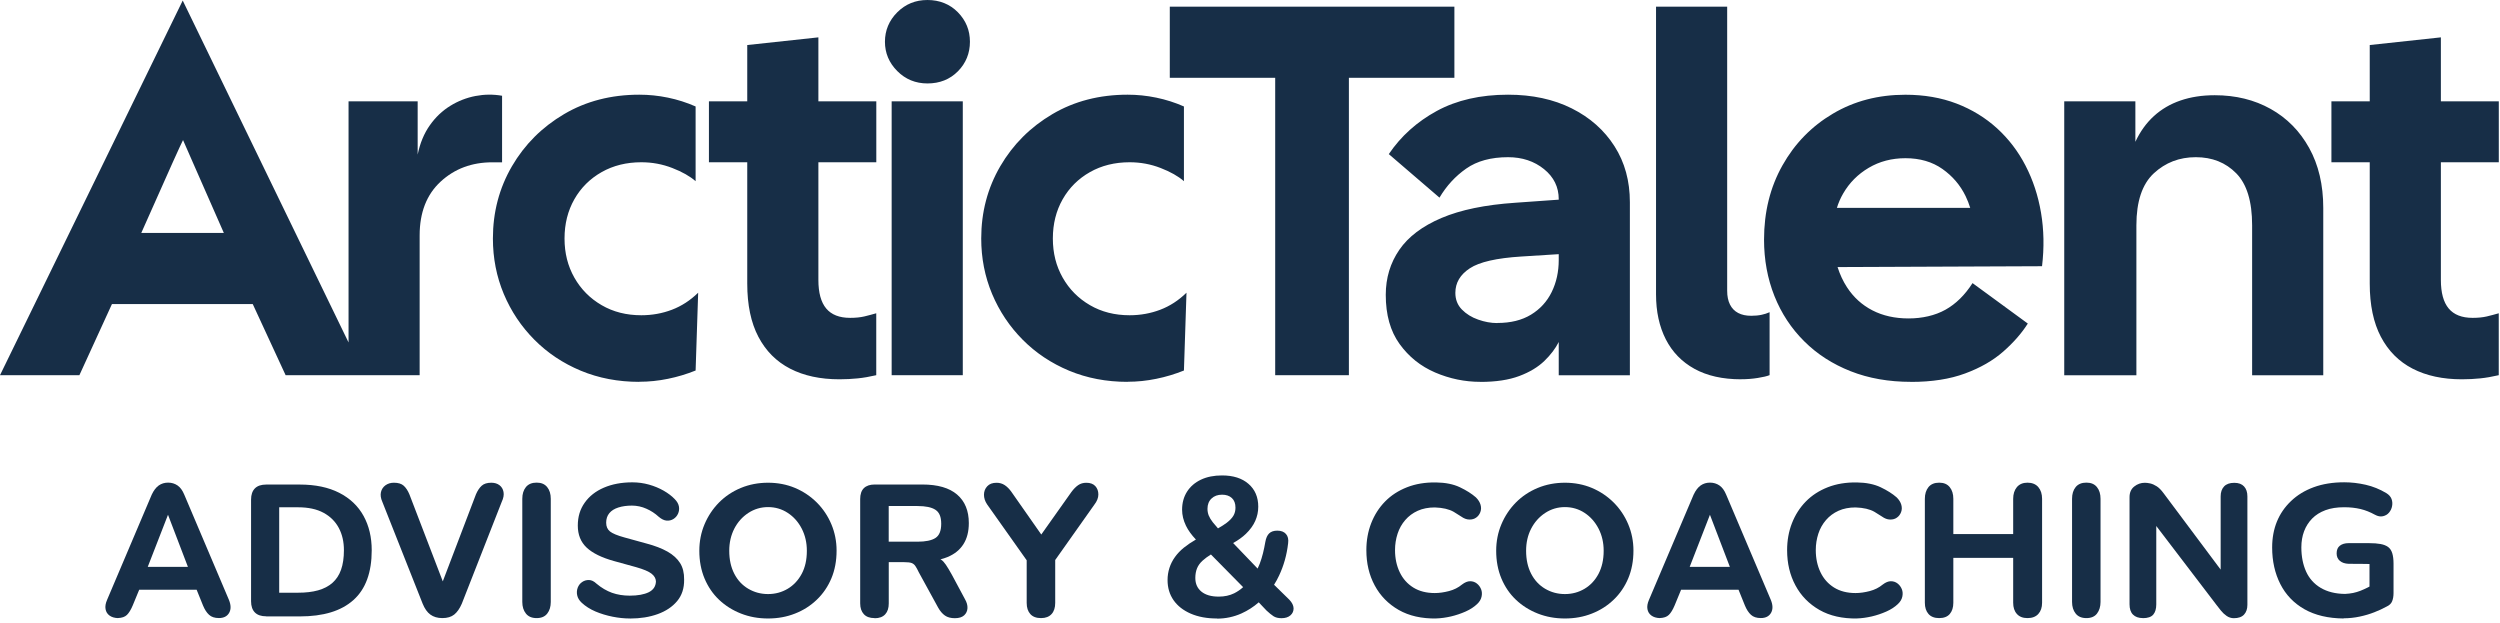
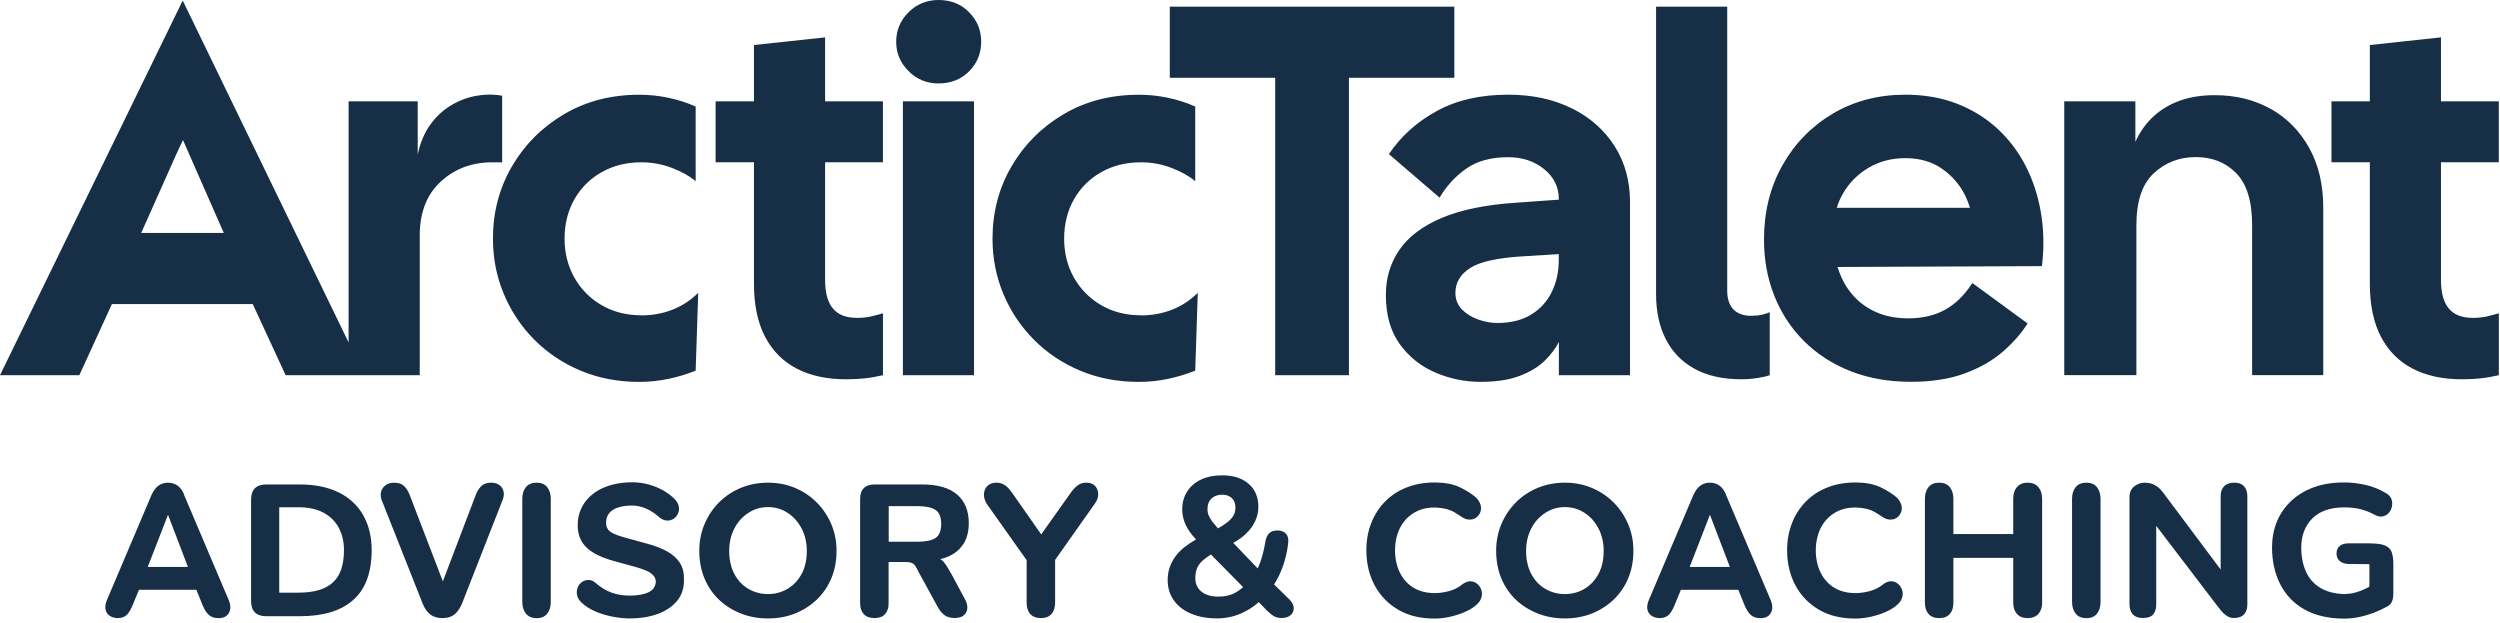
<svg xmlns="http://www.w3.org/2000/svg" width="518" height="129" fill="none" viewBox="0 0 518 129">
-   <path fill="#172e47" fill-rule="evenodd" d="M253.21 98.51c2.31 0 4.14.58 5.48 1.75 1.35 1.17 2.02 2.75 2.02 4.73 0 1.03-.21 2.02-.63 2.96s-1.07 1.83-1.94 2.67q-1.035.997-2.634 1.9l5.074 5.288q.233-.48.44-1.018c.26-.68.48-1.4.67-2.16s.35-1.551.49-2.36c.14-.79.4-1.371.79-1.75.39-.38.96-.57 1.69-.57.79 0 1.39.23 1.79.69q.615.69.45 1.92c-.14 1.22-.37 2.4-.69 3.53a20.7 20.7 0 0 1-1.18 3.16 18 18 0 0 1-1.044 1.913l3.164 3.097c.57.6.86 1.19.88 1.77.01.58-.2 1.07-.65 1.47-.45.39-1.071.59-1.86.59-.68 0-1.23-.14-1.65-.41s-.9-.67-1.45-1.18l-1.61-1.698a14.3 14.3 0 0 1-3.57 2.298q-2.4 1.08-5.1 1.08l.01-.03c-2.069 0-3.87-.33-5.42-1q-2.324-1.005-3.57-2.79c-.83-1.2-1.24-2.58-1.24-4.16a8.08 8.08 0 0 1 1.55-4.81c.49-.68 1.09-1.31 1.81-1.9q1.08-.87 2.43-1.65l.082-.046c-.914-.963-1.604-1.914-2.062-2.864-.529-1.1-.8-2.21-.8-3.32 0-1.41.34-2.66 1.02-3.73q1.02-1.605 2.88-2.49c1.24-.59 2.7-.88 4.38-.88m-2.307 16.377q-1.02.636-1.723 1.273c-.54.49-.93 1.03-1.16 1.61s-.35 1.24-.35 1.98c0 1.2.42 2.14 1.26 2.83s2.04 1.04 3.59 1.04c1.199 0 2.26-.23 3.2-.69a8.2 8.2 0 0 0 1.856-1.274zm2.307-12.387c-.9 0-1.62.26-2.18.79s-.84 1.24-.84 2.14c0 .49.09.95.26 1.39.18.44.46.9.84 1.39q.425.548 1.076 1.272c.743-.424 1.352-.812 1.824-1.172.62-.48 1.08-.96 1.37-1.45s.43-1.05.43-1.67c0-.869-.25-1.54-.75-2s-1.18-.69-2.02-.69z" clip-rule="evenodd" />
-   <path fill="#172e47" d="M131.02 99.94c1.199 0 2.34.16 3.45.47 1.1.31 2.11.73 3.04 1.26.92.53 1.69 1.11 2.28 1.73.49.49.78 1 .88 1.53s.03 1.03-.18 1.51c-.22.48-.54.84-.96 1.1q-.63.39-1.41.33c-.52-.04-1.06-.31-1.63-.79a9.2 9.2 0 0 0-2.55-1.67 7.3 7.3 0 0 0-3-.65c-1.04 0-2 .13-2.81.39-.82.26-1.44.65-1.88 1.18s-.65 1.19-.65 1.98c0 .789.27 1.39.79 1.81.53.42 1.53.84 3 1.24l4.57 1.26c1.74.46 3.19 1.02 4.34 1.67q1.725.975 2.61 2.37c.58.92.86 2.07.84 3.43.03 1.79-.46 3.28-1.45 4.46s-2.33 2.08-4.02 2.69-3.6.92-5.75.92l-.01-.01c-1.14 0-2.34-.12-3.59-.37s-2.43-.61-3.55-1.08c-1.11-.48-2.07-1.08-2.85-1.81-.52-.49-.83-1.01-.94-1.57a2.77 2.77 0 0 1 .12-1.57c.19-.49.5-.88.92-1.16.42-.29.89-.42 1.41-.41s1.03.26 1.55.75c1.03.87 2.11 1.5 3.22 1.9 1.11.39 2.34.59 3.67.59 1.66 0 2.97-.24 3.94-.71.96-.48 1.46-1.23 1.49-2.26-.03-.6-.33-1.13-.92-1.59-.58-.46-1.65-.91-3.2-1.35l-4.57-1.26c-2.56-.71-4.44-1.64-5.67-2.79-1.22-1.15-1.83-2.67-1.83-4.55s.48-3.41 1.43-4.75c.95-1.35 2.28-2.39 3.98-3.12s3.66-1.1 5.89-1.1M297.54 99.96c1.96.03 3.61.36 4.95 1 1.35.64 2.45 1.34 3.32 2.1q.734.734.96 1.53c.149.53.14 1.03-.04 1.51s-.46.86-.86 1.14c-.39.29-.87.42-1.43.41s-1.12-.22-1.69-.63q-.78-.525-1.53-.96c-.5-.29-1.07-.5-1.71-.65q-.96-.225-2.22-.27c-1.33 0-2.51.23-3.53.69s-1.88 1.1-2.59 1.92-1.24 1.76-1.59 2.83-.53 2.21-.53 3.41c0 1.71.33 3.24.98 4.59s1.59 2.4 2.81 3.16 2.71 1.14 4.45 1.14c.92 0 1.9-.14 2.94-.41 1.03-.27 1.93-.72 2.69-1.35.6-.46 1.16-.69 1.69-.69s.99.16 1.39.47.69.71.88 1.18.22.99.1 1.55-.43 1.07-.92 1.53c-.63.6-1.42 1.12-2.39 1.55s-1.98.77-3.04 1.02c-1.06.24-2.07.38-3.02.41l.01.01c-3.04.05-5.65-.54-7.81-1.77-2.16-1.24-3.82-2.93-4.97-5.08-1.16-2.15-1.73-4.58-1.73-7.3 0-2.01.33-3.87 1-5.59.67-1.71 1.62-3.21 2.87-4.49s2.77-2.26 4.55-2.96 3.79-1.03 6.01-1M384.72 99.96c1.96.03 3.61.36 4.95 1 1.35.64 2.45 1.34 3.32 2.1q.735.735.96 1.53c.15.53.14 1.03-.04 1.51s-.46.86-.86 1.14c-.39.29-.87.42-1.43.41s-1.12-.22-1.69-.63q-.78-.526-1.53-.96c-.499-.29-1.07-.5-1.71-.65q-.96-.225-2.22-.27c-1.33 0-2.51.23-3.53.69s-1.88 1.1-2.59 1.92-1.24 1.76-1.59 2.83-.53 2.21-.53 3.41c0 1.71.33 3.24.98 4.59s1.59 2.4 2.81 3.16 2.71 1.14 4.45 1.14c.92 0 1.9-.14 2.94-.41 1.03-.27 1.93-.72 2.69-1.35.6-.46 1.16-.69 1.69-.69s.99.16 1.39.47.69.71.88 1.18.22.99.1 1.55-.43 1.07-.92 1.53c-.63.6-1.42 1.12-2.39 1.55q-1.453.645-3.04 1.02c-1.06.24-2.07.38-3.02.41l.01.01c-3.04.05-5.65-.54-7.81-1.77-2.16-1.24-3.82-2.93-4.97-5.08-1.16-2.15-1.73-4.58-1.73-7.3 0-2.01.33-3.87 1-5.59.67-1.71 1.62-3.21 2.87-4.49s2.77-2.26 4.55-2.96 3.79-1.03 6.01-1" />
-   <path fill="#172e47" fill-rule="evenodd" d="M159.14 100.02c2.01 0 3.87.36 5.59 1.08 1.71.72 3.21 1.73 4.51 3.02 1.29 1.29 2.3 2.79 3.02 4.51q1.08 2.565 1.08 5.46c0 2.12-.36 4.04-1.08 5.75s-1.73 3.19-3.02 4.42c-1.29 1.24-2.79 2.2-4.51 2.87-1.71.68-3.58 1.02-5.59 1.02q-3.015 0-5.61-1.02t-4.53-2.85c-1.29-1.22-2.3-2.7-3.02-4.42q-1.08-2.595-1.08-5.73c0-1.96.36-3.79 1.08-5.5s1.721-3.21 3-4.51c1.28-1.29 2.79-2.3 4.53-3.02s3.62-1.08 5.63-1.08m0 5.05c-1.5 0-2.86.41-4.1 1.22-1.24.82-2.2 1.9-2.9 3.26-.69 1.36-1.04 2.88-1.04 4.57 0 1.82.35 3.41 1.04 4.75.69 1.35 1.66 2.39 2.9 3.12s2.6 1.1 4.1 1.1 2.85-.37 4.08-1.1c1.22-.73 2.19-1.77 2.9-3.1s1.06-2.92 1.06-4.77c0-1.68-.35-3.21-1.06-4.59-.71-1.37-1.67-2.46-2.9-3.26q-1.83-1.2-4.08-1.2M324.25 100.02c2.01 0 3.87.36 5.59 1.08 1.71.72 3.21 1.73 4.51 3.02 1.29 1.29 2.3 2.79 3.02 4.51q1.08 2.565 1.08 5.46c0 2.12-.36 4.04-1.08 5.75s-1.73 3.19-3.02 4.42c-1.29 1.24-2.79 2.2-4.51 2.87-1.71.68-3.58 1.02-5.59 1.02q-3.015 0-5.61-1.02t-4.53-2.85c-1.29-1.22-2.3-2.7-3.02-4.42q-1.08-2.595-1.08-5.73c0-1.96.36-3.79 1.08-5.5s1.72-3.21 3-4.51c1.28-1.29 2.79-2.3 4.53-3.02s3.62-1.08 5.63-1.08m0 5.05c-1.5 0-2.86.41-4.1 1.22-1.24.82-2.2 1.9-2.9 3.26s-1.04 2.88-1.04 4.57c0 1.82.35 3.41 1.04 4.75s1.66 2.39 2.9 3.12 2.6 1.1 4.1 1.1 2.85-.37 4.08-1.1c1.22-.73 2.19-1.77 2.89-3.1s1.06-2.92 1.06-4.77c0-1.68-.35-3.21-1.06-4.59-.71-1.37-1.67-2.46-2.89-3.26q-1.83-1.2-4.08-1.2" clip-rule="evenodd" />
-   <path fill="#172e47" d="M485.72 99.93q2.205 0 4.44.51c1.5.34 2.921.92 4.28 1.73q.81.495 1.08 1.2c.18.47.22.97.12 1.49-.09.52-.31.96-.63 1.35s-.75.63-1.26.75c-.52.12-1.07.02-1.67-.31-.98-.54-1.97-.94-2.98-1.18s-2.13-.37-3.38-.37c-1.5 0-2.79.2-3.89.61s-2.02.99-2.75 1.73c-.73.75-1.29 1.62-1.67 2.63s-.57 2.12-.57 3.34c0 1.9.33 3.57.98 5.01a7.4 7.4 0 0 0 3.02 3.38c1.36.81 3.04 1.24 5.06 1.26.6-.03 1.16-.1 1.67-.2.52-.11 1.02-.26 1.51-.45s.98-.42 1.49-.67l.39-.204v-4.676c-.25 0-.71 0-1.41-.02s-1.67-.02-2.92-.02c-.76-.03-1.37-.23-1.81-.61-.45-.38-.67-.9-.67-1.55 0-.71.22-1.24.67-1.59s1.05-.53 1.81-.53h4.24c.95 0 1.75.06 2.39.18s1.16.33 1.55.61c.39.29.68.71.86 1.28s.27 1.3.27 2.2v6.08c0 .65-.1 1.22-.29 1.69-.19.48-.58.85-1.18 1.12-.73.41-1.57.79-2.51 1.16s-1.95.67-3.04.9-2.19.35-3.3.35l-.02.04c-3.21-.03-5.91-.67-8.12-1.92-2.2-1.25-3.87-2.99-5-5.22s-1.69-4.76-1.69-7.58c0-1.96.33-3.74.98-5.34s1.62-3.02 2.92-4.26q1.935-1.86 4.71-2.88c1.85-.68 3.96-1.02 6.32-1.02" />
-   <path fill="#172e47" fill-rule="evenodd" d="M191.11 100.39c3.18 0 5.58.69 7.2 2.08q2.43 2.085 2.43 5.91c0 1.74-.37 3.2-1.12 4.38s-1.86 2.07-3.32 2.67q-.675.274-1.441.466.102.05.201.114c.29.19.59.52.92 1q.495.72 1.26 2.1l2.69 5.02c.38.65.56 1.28.53 1.88s-.26 1.09-.69 1.49c-.44.39-1.071.59-1.92.59-.85 0-1.53-.18-2.06-.55q-.795-.555-1.41-1.65l-4-7.3c-.27-.57-.51-1.01-.71-1.3-.2-.3-.46-.51-.77-.63q-.465-.18-1.53-.18h-3.22v8.56c0 .95-.24 1.7-.73 2.24s-1.22.82-2.2.82l-.02-.03c-.98 0-1.72-.27-2.22-.82-.5-.54-.75-1.29-.75-2.24V103.4c0-1.01.26-1.76.77-2.26.52-.5 1.26-.75 2.24-.75zm-6.97 11.85h5.95q2.565 0 3.75-.78c.79-.52 1.18-1.49 1.18-2.94-.001-1.45-.39-2.34-1.18-2.88-.79-.53-2.04-.79-3.75-.79h-5.95z" clip-rule="evenodd" />
-   <path fill="#172e47" d="M444.42 100.03c.33 0 .7.05 1.12.14.42.1.86.29 1.33.59s.92.76 1.39 1.39l11.86 15.872V102.85c0-.87.24-1.56.71-2.06s1.18-.75 2.1-.75 1.58.25 2.04.75.69 1.19.69 2.06v22.47c0 .84-.23 1.52-.69 2.02s-1.17.75-2.12.75c-.54 0-1.04-.16-1.49-.47s-.84-.68-1.18-1.1a44 44 0 0 1-.88-1.12l-12.52-16.415v16.245c0 .92-.21 1.63-.63 2.12s-1.14.73-2.14.73v-.01c-.9 0-1.58-.25-2.06-.73s-.71-1.2-.71-2.12V103c0-.95.33-1.69.98-2.2.65-.52 1.39-.77 2.2-.77" />
-   <path fill="#172e47" fill-rule="evenodd" d="M34.83 100c.74 0 1.39.2 1.96.59s1.03 1.03 1.39 1.9l9.26 21.82c.43 1.06.45 1.95.04 2.67s-1.12 1.079-2.12 1.08c-.87 0-1.55-.22-2.04-.67s-.91-1.09-1.26-1.94l-1.318-3.26H28.844l-1.344 3.26c-.38.9-.78 1.55-1.2 1.96s-1.04.62-1.85.65l-.03.01c-.71-.03-1.28-.2-1.73-.53s-.72-.77-.82-1.33 0-1.19.31-1.9l9.26-21.82c.41-.87.89-1.5 1.45-1.9.56-.39 1.2-.59 1.94-.59m-4.219 17.46h8.327l-4.128-10.8z" clip-rule="evenodd" />
-   <path fill="#172e47" d="M91.66 128.07h-.02l.01-.001zM111.19 100c.98 0 1.68.31 2.18.92q.75.915.75 2.43v21.37c0 .98-.24 1.78-.73 2.41s-1.22.94-2.2.94-1.72-.31-2.22-.94c-.5-.62-.75-1.43-.75-2.41v-21.37c0-1.01.25-1.81.75-2.43.5-.61 1.24-.92 2.22-.92M225.09 100.03c.82 0 1.43.23 1.86.69.42.46.63 1.04.63 1.73s-.27 1.39-.82 2.1l-8.12 11.484v8.896c0 .98-.25 1.75-.75 2.3s-1.23.84-2.18.84h-.01q-1.47 0-2.22-.84c-.5-.56-.75-1.33-.75-2.3v-8.837l-8.2-11.583c-.44-.65-.65-1.32-.65-2s.22-1.26.67-1.75 1.09-.73 1.94-.73c.62 0 1.19.16 1.69.49s.97.8 1.41 1.43l6.163 8.803 6.237-8.803c.46-.62.93-1.1 1.41-1.43s1.04-.49 1.69-.49" />
-   <path fill="#172e47" fill-rule="evenodd" d="M354.31 100c.739 0 1.39.2 1.96.59s1.03 1.03 1.39 1.9l9.26 21.82c.43 1.06.45 1.95.04 2.67s-1.12 1.08-2.12 1.08c-.87 0-1.55-.22-2.04-.67s-.91-1.09-1.26-1.94l-1.317-3.26h-11.899l-1.344 3.26c-.38.9-.78 1.55-1.2 1.96s-1.04.62-1.86.65l-.02.01c-.71-.03-1.28-.2-1.73-.53s-.72-.77-.82-1.33 0-1.19.31-1.9l9.26-21.82c.41-.87.89-1.5 1.45-1.9.56-.39 1.2-.59 1.94-.59m-4.208 17.46h8.327l-4.129-10.8z" clip-rule="evenodd" />
-   <path fill="#172e47" d="M420.1 100.01c.949 0 1.73.31 2.24.92q.78.915.78 2.43v21.53c0 .98-.26 1.75-.78 2.32s-1.26.86-2.24.86-1.69-.29-2.2-.86c-.52-.57-.77-1.35-.77-2.32v-9.3h-12.4v9.3c0 .98-.25 1.75-.73 2.32s-1.22.86-2.2.86-1.72-.29-2.22-.86-.75-1.35-.75-2.32v-21.53c0-1.01.25-1.81.75-2.43.5-.61 1.24-.92 2.22-.92s1.68.31 2.18.92q.75.915.75 2.43v7.3h12.4v-7.3c0-1.01.26-1.81.77-2.43.52-.61 1.25-.92 2.2-.92M432.3 100c.98 0 1.68.31 2.18.92q.75.915.75 2.43v21.37c0 .98-.25 1.78-.73 2.41s-1.22.94-2.2.94-1.72-.31-2.22-.94c-.5-.62-.75-1.43-.75-2.41v-21.37c0-1.01.25-1.81.75-2.43.5-.61 1.24-.92 2.22-.92M101.8 100.02c.68 0 1.24.17 1.69.51q.675.51.84 1.41c.11.6-.01 1.281-.37 2.04l-8.28 21.12c-.44 1.009-.96 1.75-1.57 2.24-.608.488-1.425.728-2.46.729-1.006-.001-1.822-.251-2.48-.729-.66-.48-1.18-1.24-1.59-2.24l-8.36-21.12c-.33-.729-.42-1.4-.29-2 .14-.6.45-1.07.94-1.43.49-.35 1.07-.53 1.75-.53q1.35 0 2.04.63c.46.42.86 1.03 1.18 1.81l6.906 17.999 6.874-18.039c.33-.76.72-1.35 1.18-1.77s1.13-.63 2-.63" />
-   <path fill="#172e47" fill-rule="evenodd" d="M62.13 100.4q4.815 0 8.16 1.71c2.23 1.14 3.91 2.74 5.04 4.79s1.69 4.42 1.69 7.12c0 2.28-.31 4.29-.94 6.01-.63 1.73-1.58 3.16-2.85 4.3-1.28 1.14-2.84 1.99-4.69 2.55s-3.98.84-6.4.84h-6.97l-.01-.02c-1.03 0-1.81-.26-2.34-.79s-.8-1.31-.8-2.34v-21.04c0-1.03.27-1.81.8-2.34s1.31-.79 2.34-.79zm-4.28 22.41h3.91c1.58 0 2.96-.16 4.14-.49s2.17-.841 2.98-1.55c.8-.71 1.4-1.62 1.79-2.73s.59-2.46.59-4.04c0-1.74-.35-3.28-1.06-4.61s-1.76-2.38-3.16-3.14q-2.1-1.14-5.28-1.14h-3.91zM312.47 19.62c5.02 0 9.42.95 13.2 2.84s6.73 4.51 8.86 7.85 3.18 7.2 3.18 11.59v35.85h-14.74v-6.89c-.67 1.34-1.66 2.65-2.97 3.92s-3.04 2.32-5.2 3.13-4.84 1.22-8.06 1.22l.01-.01c-3.25 0-6.38-.65-9.39-1.94-3-1.29-5.46-3.26-7.37-5.91s-2.86-6.04-2.86-10.18c0-3.5.94-6.61 2.81-9.33s4.791-4.92 8.75-6.6q5.94-2.52 15.27-3.15l9.01-.64v-.1c0-2.51-1.02-4.59-3.05-6.23s-4.52-2.47-7.45-2.47c-3.54 0-6.43.79-8.67 2.36-2.25 1.57-4.09 3.58-5.54 6.02l-10.5-9.02c2.51-3.71 5.82-6.69 9.94-8.94 4.12-2.24 9.04-3.37 14.77-3.37m2.76 33.53c-5.13.32-8.69 1.13-10.68 2.44-2 1.31-3 3-3 5.09q0 2.07 1.35 3.45c.9.92 2.02 1.62 3.37 2.09 1.34.48 2.67.72 3.98.72v-.02c2.76 0 5.08-.57 6.97-1.72s3.32-2.71 4.29-4.69 1.46-4.19 1.46-6.63v-1.217zM394.79 19.63c3.89 0 7.42.61 10.61 1.83 3.18 1.22 5.97 2.93 8.38 5.12 2.4 2.19 4.38 4.77 5.91 7.74 1.54 2.97 2.61 6.22 3.21 9.76s.67 7.23.21 11.08l-42.367.178q.736 2.309 1.947 4.172 2.04 3.135 5.28 4.8c2.16 1.11 4.65 1.67 7.48 1.67s5.48-.6 7.64-1.8 4.03-3.04 5.62-5.52l11.45 8.38c-1.27 2.01-2.97 3.95-5.09 5.81s-4.75 3.37-7.9 4.53c-3.15 1.17-6.88 1.75-11.19 1.75l-.03-.01c-4.6 0-8.76-.73-12.49-2.2s-6.94-3.53-9.62-6.2q-4.035-4.005-6.18-9.39c-1.43-3.59-2.15-7.49-2.15-11.69 0-5.73 1.27-10.85 3.82-15.38 2.54-4.52 6.03-8.1 10.45-10.71 4.42-2.62 9.42-3.92 15.01-3.92m.02 13.15c-2.83 0-5.36.66-7.61 1.99s-4.01 3.1-5.3 5.33a14.3 14.3 0 0 0-1.295 2.97h27.625a17.4 17.4 0 0 0-.96-2.44c-1.1-2.26-2.7-4.14-4.8-5.62s-4.661-2.23-7.66-2.23" clip-rule="evenodd" />
-   <path fill="#172e47" d="M132.46 19.62c1.98 0 3.96.2 5.94.61q2.97.615 5.73 1.83v15.48c-1.17-1.02-2.78-1.94-4.83-2.73-2.05-.8-4.19-1.19-6.42-1.19q-4.62 0-8.22 2.04c-2.4 1.36-4.29 3.23-5.65 5.62s-2.04 5.1-2.04 8.14.68 5.71 2.04 8.11 3.24 4.3 5.65 5.7c2.4 1.4 5.14 2.09 8.22 2.09 2.23 0 4.34-.38 6.34-1.14s3.81-1.94 5.44-3.53l-.53 16.12c-1.84.74-3.75 1.32-5.73 1.72-1.98.41-3.96.61-5.94.61v.02q-6.57 0-12.12-2.31c-3.69-1.54-6.9-3.68-9.62-6.42s-4.83-5.9-6.34-9.49c-1.5-3.59-2.25-7.42-2.25-11.48 0-5.48 1.32-10.47 3.95-14.98s6.23-8.1 10.79-10.79 9.76-4.03 15.59-4.03M233.64 19.62c1.98 0 3.96.2 5.94.61q2.97.615 5.73 1.83v15.48c-1.17-1.02-2.78-1.94-4.83-2.73-2.05-.8-4.19-1.19-6.42-1.19q-4.62 0-8.22 2.04c-2.4 1.36-4.29 3.23-5.65 5.62s-2.04 5.1-2.04 8.14.68 5.71 2.04 8.11 3.24 4.3 5.65 5.7c2.4 1.4 5.14 2.09 8.22 2.09 2.23 0 4.34-.38 6.34-1.14s3.81-1.94 5.44-3.53l-.53 16.12c-1.84.74-3.75 1.32-5.73 1.72-1.98.41-3.96.61-5.94.61v.02q-6.57 0-12.12-2.31c-3.69-1.54-6.9-3.68-9.62-6.42s-4.83-5.9-6.34-9.49c-1.5-3.59-2.25-7.42-2.25-11.48 0-5.48 1.32-10.47 3.95-14.98s6.23-8.1 10.79-10.79 9.76-4.03 15.59-4.03M169.57 21h12v12.62h-12v24.39q0 3.975 1.62 5.91c1.08 1.29 2.73 1.94 4.96 1.94 1.13 0 2.1-.1 2.92-.29.81-.19 1.64-.42 2.49-.66v12.83q-2.07.48-3.84.66c-1.19.12-2.45.19-3.79.19-3.96 0-7.36-.73-10.21-2.2s-5.04-3.67-6.58-6.6-2.31-6.61-2.31-11.03V33.62h-7.94V21h7.94V9.33l14.74-1.59zM357.87 60.24c0 1.13.19 2.09.58 2.86.39.78.96 1.36 1.7 1.75s1.64.58 2.7.58c.809 0 1.54-.07 2.17-.21a8 8 0 0 0 1.64-.53v13.04c-.53.21-1.34.41-2.44.58-1.1.18-2.26.27-3.5.27l.02.01c-3.82 0-7.04-.73-9.65-2.17s-4.6-3.49-5.94-6.12-2.02-5.73-2.02-9.31V1.38h14.74zM505.75 21h12v12.62h-12v24.39q0 3.975 1.62 5.91c1.08 1.29 2.73 1.94 4.96 1.94 1.13 0 2.1-.1 2.92-.29s1.64-.42 2.49-.66v12.83q-2.07.48-3.84.66c-1.189.12-2.45.19-3.79.19-3.96 0-7.36-.73-10.21-2.2s-5.04-3.67-6.58-6.6-2.31-6.61-2.31-11.03V33.62h-7.94V21h7.94V9.33l14.74-1.59zM458.89 19.73c4.35 0 8.21.95 11.59 2.84s6.04 4.59 7.98 8.09 2.92 7.64 2.92 12.41v34.68h-14.74V46.68c0-4.95-1.1-8.54-3.29-10.77s-4.98-3.34-8.38-3.34-6.291 1.11-8.7 3.34c-2.4 2.23-3.61 5.82-3.61 10.77v31.07h-14.95V21h14.74v8.38c.99-2.12 2.27-3.9 3.84-5.33s3.41-2.51 5.52-3.23c2.099-.72 4.46-1.09 7.08-1.09" />
-   <path fill="#172e47" fill-rule="evenodd" d="M72.22 70.956V21h14.32v11.03c.49-2.37 1.33-4.39 2.52-6.07 1.18-1.68 2.6-3.02 4.24-4.03a15.4 15.4 0 0 1 5.22-2.04c1.84-.35 3.68-.37 5.51-.05v13.79h-2.02c-4.24 0-7.81 1.33-10.71 4q-4.35 4.005-4.35 11.16v28.95H59.18L52.367 63h-29.17L16.45 77.74H0L37.86.11zM37.21 30.52c-.48 1.01-.96 2.08-1.46 3.21l-6.475 14.53h17.103L39.99 33.73a990 990 0 0 0-2.066-4.71q-.355.742-.714 1.5" clip-rule="evenodd" />
-   <path fill="#172e47" d="M199.49 77.74h-14.74V21h14.74zM301.35 16.12h-21.86v61.62h-15.27V16.12h-21.84V1.38h58.97zM192.17 0c2.48 0 4.65.85 6.31 2.55s2.49 3.73 2.49 6.1-.83 4.45-2.49 6.12c-1.66 1.68-3.77 2.52-6.31 2.52-2.47 0-4.56-.86-6.26-2.57s-2.55-3.74-2.55-6.07.85-4.4 2.55-6.1S189.69 0 192.17 0" />
+   <path fill="#172e47" d="M194.5 0c-2.47 0-4.56.85-6.26 2.55s-2.55 3.73-2.55 6.1.85 4.36 2.55 6.07c1.7 1.72 3.78 2.57 6.26 2.57s4.65-.84 6.31-2.52q2.49-2.52 2.49-6.12c0-2.4-.83-4.4-2.49-6.1S197.04 0 194.5 0M201.82 21h-14.74v56.74h14.74zM132.89 65.33c-3.08 0-5.82-.7-8.22-2.09-2.4-1.4-4.29-3.3-5.65-5.7s-2.04-5.11-2.04-8.11.68-5.75 2.04-8.14 3.24-4.26 5.65-5.62q3.6-2.04 8.22-2.04c2.23 0 4.37.4 6.42 1.19q3.075 1.2 4.83 2.73V22.07q-2.76-1.215-5.73-1.83c-1.98-.41-3.96-.61-5.94-.61-5.83 0-11.03 1.34-15.59 4.03s-8.16 6.28-10.79 10.79-3.95 9.5-3.95 14.98c0 4.07.75 7.89 2.25 11.48s3.61 6.75 6.34 9.49c2.72 2.74 5.93 4.88 9.62 6.42q5.535 2.31 12.12 2.31c1.98 0 3.96-.2 5.94-.61s3.89-.98 5.73-1.72l.53-16.12c-1.63 1.59-3.44 2.77-5.44 3.53s-4.11 1.14-6.34 1.14zM419.68 34.31q-2.31-4.455-5.91-7.74c-2.4-2.19-5.2-3.9-8.38-5.12s-6.72-1.83-10.61-1.83c-5.59 0-10.59 1.31-15.01 3.92-4.42 2.62-7.9 6.19-10.45 10.71-2.55 4.53-3.82 9.65-3.82 15.38 0 4.21.72 8.11 2.15 11.69q2.145 5.385 6.18 9.39c2.69 2.67 5.89 4.74 9.62 6.2 3.73 1.47 7.89 2.2 12.49 2.2 4.31 0 8.04-.58 11.19-1.75s5.78-2.68 7.9-4.53c2.12-1.86 3.82-3.79 5.09-5.81l-11.45-8.38c-1.59 2.48-3.46 4.31-5.62 5.52-2.16 1.2-4.7 1.8-7.64 1.8s-5.32-.56-7.48-1.67q-3.24-1.665-5.28-4.8c-.81-1.23-1.43-2.64-1.92-4.17l42.36-.18c.46-3.85.39-7.55-.21-11.08s-1.67-6.79-3.21-9.76zm-32.51.45c2.25-1.33 4.78-1.99 7.61-1.99 3 0 5.56.74 7.66 2.23 2.1 1.48 3.7 3.36 4.8 5.62a17 17 0 0 1 .94 2.44h-27.6c.32-1.03.74-2.03 1.29-2.97 1.29-2.23 3.06-4 5.3-5.33M104.04 19.83c-1.84-.32-3.68-.3-5.51.05q-2.76.525-5.22 2.04c-1.64 1.01-3.06 2.35-4.24 4.03s-2.02 3.7-2.52 6.07V20.99H72.23v49.96L37.86.11 0 77.74h16.44L23.19 63h29.18l6.81 14.74h27.79V48.79q0-7.155 4.35-11.16c2.9-2.67 6.47-4 10.71-4h2.02V19.84zM37.2 30.52c.24-.51.48-1 .72-1.5.63 1.45 1.32 3.01 2.06 4.71l6.39 14.53H29.26l6.48-14.53c.49-1.13.98-2.2 1.46-3.21M517.75 33.62V21h-11.98V7.74l-14.74 1.59V21h-7.95v12.62h7.95v25.14c0 4.42.77 8.1 2.31 11.03s3.73 5.13 6.58 6.6c2.84 1.47 6.25 2.2 10.21 2.2 1.34 0 2.61-.06 3.79-.19 1.18-.12 2.47-.34 3.84-.66V64.91q-1.275.375-2.49.66c-.81.19-1.79.29-2.92.29-2.23 0-3.88-.64-4.96-1.94q-1.62-1.935-1.62-5.91V33.62zM170.96 7.74l-14.74 1.59V21h-7.95v12.62h7.95v25.14c0 4.42.77 8.1 2.31 11.03s3.73 5.13 6.58 6.6 6.25 2.2 10.21 2.2c1.34 0 2.61-.06 3.79-.19 1.18-.12 2.47-.34 3.84-.66V64.91q-1.275.375-2.49.66c-.81.19-1.79.29-2.92.29-2.23 0-3.88-.64-4.96-1.94q-1.62-1.935-1.62-5.91V33.62h11.98V21h-11.98zM325.69 22.46c-3.78-1.89-8.18-2.84-13.2-2.84-5.73 0-10.65 1.12-14.77 3.37s-7.43 5.22-9.94 8.94l10.5 9.02c1.45-2.44 3.3-4.45 5.54-6.02 2.25-1.57 5.13-2.36 8.67-2.36 2.93 0 5.42.82 7.45 2.47 2.03 1.64 3.05 3.72 3.05 6.23v.1l-9.01.64c-6.22.42-11.31 1.48-15.27 3.15-3.96 1.68-6.88 3.88-8.75 6.6s-2.81 5.83-2.81 9.33c0 4.14.95 7.53 2.86 10.18s4.37 4.62 7.37 5.91 6.13 1.94 9.39 1.94 5.9-.41 8.06-1.22 3.89-1.86 5.2-3.13 2.3-2.58 2.97-3.92v6.89h14.74V41.89c0-4.38-1.06-8.25-3.18-11.59s-5.07-5.96-8.86-7.85zm-4.17 38.05c-.97 1.98-2.4 3.54-4.29 4.69s-4.22 1.72-6.97 1.72c-1.31 0-2.63-.24-3.98-.72-1.34-.48-2.47-1.17-3.37-2.09q-1.35-1.38-1.35-3.45c0-2.09 1-3.78 3-5.09s5.56-2.12 10.68-2.44l7.74-.48v1.23c0 2.44-.49 4.65-1.46 6.63M362.86 65.44c-1.06 0-1.96-.19-2.7-.58s-1.31-.97-1.7-1.75-.58-1.73-.58-2.86V1.38h-14.74v59.6c0 3.57.67 6.67 2.02 9.31 1.34 2.63 3.32 4.68 5.94 6.12s5.83 2.17 9.65 2.17c1.24 0 2.4-.09 3.5-.27s1.91-.37 2.44-.58V64.69c-.46.21-1.01.39-1.64.53-.64.14-1.36.21-2.17.21zM236.4 65.33c-3.08 0-5.82-.7-8.22-2.09-2.4-1.4-4.29-3.3-5.65-5.7s-2.04-5.11-2.04-8.11.68-5.75 2.04-8.14 3.24-4.26 5.65-5.62q3.6-2.04 8.22-2.04c2.23 0 4.37.4 6.42 1.19q3.075 1.2 4.83 2.73V22.07q-2.76-1.215-5.73-1.83c-1.98-.41-3.96-.61-5.94-.61-5.83 0-11.03 1.34-15.59 4.03s-8.16 6.28-10.79 10.79-3.95 9.5-3.95 14.98c0 4.07.75 7.89 2.25 11.48s3.61 6.75 6.34 9.49c2.72 2.74 5.93 4.88 9.62 6.42q5.535 2.31 12.12 2.31c1.98 0 3.96-.2 5.94-.61s3.89-.98 5.73-1.72l.53-16.12c-1.63 1.59-3.44 2.77-5.43 3.53-2 .76-4.11 1.14-6.34 1.14z" />
+   <path fill="#172e47" d="M301.34 16.12V1.38h-58.96v14.74h21.84v61.62h15.28V16.12zM470.48 22.56c-3.38-1.89-7.24-2.84-11.59-2.84-2.62 0-4.98.36-7.08 1.09s-3.94 1.8-5.52 3.23-2.86 3.21-3.84 5.33v-8.38h-14.74v56.74h14.95V46.66c0-4.95 1.2-8.54 3.61-10.77 2.4-2.23 5.3-3.34 8.7-3.34s6.19 1.11 8.38 3.34 3.29 5.82 3.29 10.77v31.07h14.74V43.05c0-4.77-.97-8.91-2.92-12.41s-4.61-6.2-7.98-8.09zM38.16 102.5c-.35-.87-.82-1.5-1.39-1.9-.57-.39-1.22-.59-1.96-.59s-1.38.2-1.94.59-1.04 1.03-1.45 1.9l-9.26 21.82c-.3.71-.4 1.34-.31 1.9.1.56.37 1 .82 1.33s1.03.5 1.73.53c.82-.03 1.43-.25 1.85-.65.42-.41.82-1.06 1.2-1.96l1.34-3.26h11.9l1.32 3.26c.35.84.77 1.49 1.26 1.94s1.17.67 2.04.67c1.01 0 1.71-.36 2.12-1.08s.39-1.61-.04-2.67l-9.26-21.82zm-3.35 4.16 4.13 10.81h-8.33zM70.29 102.09q-3.345-1.71-8.16-1.71h-6.97c-1.03 0-1.81.26-2.34.79s-.8 1.31-.8 2.34v21.04c0 1.03.27 1.81.8 2.34s1.31.79 2.34.79h6.97c2.42 0 4.55-.28 6.4-.84s3.41-1.41 4.69-2.55 2.23-2.58 2.85-4.3c.62-1.73.94-3.73.94-6.01 0-2.69-.56-5.06-1.69-7.12-1.13-2.05-2.81-3.65-5.04-4.79zm.39 15.94c-.39 1.12-.99 2.03-1.79 2.73-.8.71-1.79 1.22-2.98 1.55s-2.56.49-4.14.49h-3.91v-17.7h3.91q3.18 0 5.28 1.14c1.4.76 2.45 1.81 3.16 3.14s1.06 2.87 1.06 4.61c0 1.58-.2 2.92-.59 4.04M103.5 100.52c-.45-.34-1.01-.51-1.69-.51-.87 0-1.54.21-2 .63s-.86 1.01-1.18 1.77l-6.87 18.05-6.91-18c-.33-.79-.72-1.39-1.18-1.81q-.69-.63-2.04-.63c-.68 0-1.26.18-1.75.53s-.8.83-.94 1.43-.04 1.26.29 2l8.36 21.12c.41 1.01.94 1.75 1.59 2.24s1.48.73 2.49.73 1.86-.25 2.47-.73c.61-.49 1.13-1.24 1.57-2.24l8.28-21.12c.35-.76.48-1.44.37-2.04q-.165-.9-.84-1.41zM111.19 100.01c-.98 0-1.72.31-2.22.92q-.75.915-.75 2.43v21.37c0 .98.25 1.78.75 2.41.5.62 1.24.94 2.22.94s1.71-.31 2.2-.94.73-1.43.73-2.41v-21.37c0-1.01-.25-1.81-.75-2.43-.5-.61-1.23-.92-2.18-.92M138.28 114.28c-1.16-.65-2.6-1.21-4.34-1.67l-4.57-1.26c-1.47-.41-2.47-.82-3-1.24s-.79-1.03-.79-1.81.22-1.45.65-1.98 1.06-.92 1.88-1.18 1.75-.39 2.81-.39 2.03.22 3 .65c.96.43 1.81.99 2.55 1.67.57.49 1.11.75 1.63.79s.98-.07 1.41-.33c.42-.26.74-.62.96-1.1.22-.47.28-.98.18-1.51s-.39-1.04-.88-1.53c-.6-.62-1.36-1.2-2.28-1.73s-1.94-.95-3.04-1.26-2.25-.47-3.45-.47c-2.23 0-4.19.37-5.89 1.1s-3.02 1.77-3.98 3.12c-.95 1.35-1.43 2.93-1.43 4.75s.61 3.39 1.83 4.55q1.83 1.74 5.67 2.79l4.57 1.26c1.55.44 2.62.88 3.2 1.35.58.46.89.99.92 1.59-.03 1.03-.52 1.79-1.49 2.26-.97.48-2.28.71-3.94.71-1.33 0-2.56-.2-3.67-.59s-2.19-1.03-3.22-1.9c-.52-.49-1.03-.74-1.55-.75s-.99.12-1.41.41-.73.67-.92 1.16a2.77 2.77 0 0 0-.12 1.57c.11.56.42 1.08.94 1.57.79.73 1.74 1.34 2.85 1.81 1.11.48 2.3.84 3.55 1.08s2.45.37 3.59.37c2.15 0 4.06-.31 5.75-.92s3.02-1.51 4.02-2.69c.99-1.18 1.47-2.67 1.45-4.46.03-1.36-.25-2.5-.84-3.43q-.87-1.38-2.61-2.37zM169.23 104.11c-1.29-1.29-2.79-2.3-4.51-3.02-1.71-.72-3.58-1.08-5.59-1.08s-3.89.36-5.63 1.08-3.25 1.73-4.53 3.02a14 14 0 0 0-3 4.51c-.72 1.71-1.08 3.55-1.08 5.5q0 3.135 1.08 5.73c.72 1.73 1.73 3.2 3.02 4.42q1.935 1.83 4.53 2.85c1.73.68 3.59 1.02 5.61 1.02s3.87-.34 5.59-1.02c1.71-.68 3.21-1.64 4.51-2.87a13.1 13.1 0 0 0 3.02-4.42c.72-1.71 1.08-3.63 1.08-5.75q0-2.895-1.08-5.46c-.72-1.71-1.73-3.21-3.02-4.51m-3.12 14.78c-.71 1.33-1.67 2.37-2.9 3.1-1.22.73-2.58 1.1-4.08 1.1s-2.86-.37-4.1-1.1-2.2-1.77-2.9-3.12c-.69-1.35-1.04-2.93-1.04-4.75 0-1.68.35-3.21 1.04-4.57s1.66-2.45 2.9-3.26c1.24-.82 2.6-1.22 4.1-1.22s2.85.4 4.08 1.2c1.22.8 2.19 1.89 2.9 3.26s1.06 2.9 1.06 4.59c0 1.85-.35 3.44-1.06 4.77M199.61 112.75c.75-1.18 1.12-2.64 1.12-4.38 0-2.55-.81-4.53-2.43-5.91-1.62-1.39-4.02-2.08-7.2-2.08h-9.87c-.98 0-1.73.25-2.24.75-.52.5-.77 1.26-.77 2.26V125c0 .95.25 1.7.75 2.24s1.24.82 2.22.82 1.71-.27 2.2-.82c.49-.54.73-1.29.73-2.24v-8.56h3.22q1.065 0 1.53.18c.31.12.57.33.77.63s.44.73.71 1.3l4 7.3q.615 1.095 1.41 1.65c.53.37 1.22.55 2.06.55s1.48-.2 1.92-.59c.43-.39.67-.89.69-1.49.03-.6-.15-1.22-.53-1.88l-2.69-5.02q-.78-1.38-1.26-2.1c-.33-.48-.63-.81-.92-1-.07-.05-.15-.07-.23-.11.52-.13 1.02-.27 1.47-.46 1.47-.6 2.58-1.49 3.32-2.67zm-5.77-1.28q-1.185.78-3.75.78h-5.95v-7.38h5.95c1.71 0 2.96.26 3.75.79s1.18 1.49 1.18 2.88-.39 2.42-1.18 2.94zM225.08 100.01c-.65 0-1.22.16-1.69.49s-.94.8-1.41 1.43l-6.24 8.8-6.16-8.8c-.44-.62-.9-1.1-1.41-1.43-.5-.33-1.07-.49-1.69-.49-.84 0-1.49.24-1.94.73s-.67 1.07-.67 1.75.22 1.35.65 2l8.2 11.58v8.85c0 .98.25 1.75.75 2.3q.75.84 2.22.84c.98 0 1.68-.28 2.18-.84s.75-1.33.75-2.3v-8.91l8.11-11.48c.54-.71.82-1.41.82-2.1s-.21-1.27-.63-1.73q-.63-.69-1.86-.69zM263.98 121.12c.38-.61.74-1.23 1.06-1.91.46-.98.86-2.03 1.18-3.16s.56-2.3.69-3.53c.11-.82-.04-1.45-.45-1.92-.41-.46-1.01-.69-1.79-.69-.73 0-1.3.19-1.69.57s-.66.97-.79 1.75c-.14.82-.3 1.6-.49 2.36s-.42 1.48-.67 2.16c-.14.36-.28.7-.44 1.02l-5.06-5.28c1.06-.6 1.94-1.23 2.63-1.89.87-.84 1.52-1.73 1.94-2.67s.63-1.92.63-2.96c0-1.98-.67-3.56-2.02-4.73s-3.17-1.75-5.48-1.75c-1.69 0-3.15.29-4.38.88s-2.2 1.41-2.88 2.49-1.02 2.32-1.02 3.73c0 1.12.27 2.22.8 3.32.46.95 1.16 1.9 2.07 2.86l-.09.05q-1.35.78-2.43 1.65c-.72.58-1.33 1.22-1.81 1.9s-.87 1.42-1.14 2.22-.41 1.67-.41 2.59c0 1.58.41 2.96 1.24 4.16q1.245 1.8 3.57 2.79c1.55.67 3.36 1 5.42 1q2.685 0 5.1-1.08c1.32-.59 2.5-1.36 3.56-2.3l1.62 1.71c.54.52 1.03.91 1.45 1.18s.97.41 1.65.41c.79 0 1.41-.2 1.86-.59s.67-.88.65-1.47c-.01-.58-.31-1.18-.88-1.77l-3.18-3.11zm-12.95-17.83c.56-.53 1.28-.79 2.18-.79.84 0 1.51.23 2.02.69.5.46.75 1.13.75 2 0 .63-.14 1.18-.43 1.67s-.74.97-1.37 1.45c-.47.36-1.07.75-1.81 1.17-.43-.48-.8-.91-1.08-1.27-.38-.49-.66-.95-.84-1.39-.18-.43-.26-.9-.26-1.39 0-.9.28-1.61.84-2.14m4.69 19.64c-.94.46-2 .69-3.2.69-1.55 0-2.75-.35-3.59-1.04s-1.26-1.64-1.26-2.83c0-.73.12-1.39.35-1.98.23-.58.62-1.12 1.16-1.61.47-.42 1.06-.85 1.73-1.27l6.66 6.76c-.59.53-1.21.96-1.85 1.28M306 120.91c-.39-.31-.86-.47-1.39-.47s-1.09.23-1.69.69c-.76.63-1.66 1.07-2.69 1.35-1.03.27-2.01.41-2.94.41-1.74 0-3.22-.38-4.45-1.14s-2.16-1.81-2.81-3.16-.98-2.88-.98-4.59c0-1.2.18-2.33.53-3.41.35-1.07.88-2.02 1.59-2.83.71-.82 1.57-1.45 2.59-1.92 1.02-.46 2.19-.69 3.53-.69q1.26.045 2.22.27c.64.15 1.21.37 1.71.65.5.29 1.01.6 1.53.96.57.41 1.13.62 1.69.63s1.03-.12 1.43-.41c.39-.29.68-.67.86-1.14s.19-.98.04-1.51q-.225-.795-.96-1.53c-.87-.76-1.98-1.46-3.32-2.1-1.35-.64-3-.97-4.95-1-2.23-.03-4.23.31-6.01 1s-3.3 1.68-4.55 2.96a13 13 0 0 0-2.87 4.49c-.67 1.71-1 3.57-1 5.59 0 2.72.58 5.15 1.73 7.3 1.16 2.15 2.81 3.84 4.97 5.08s4.76 1.83 7.81 1.77c.95-.03 1.96-.16 3.02-.41s2.07-.58 3.04-1.02 1.76-.95 2.39-1.55c.49-.46.79-.97.92-1.53.12-.56.09-1.07-.1-1.55s-.48-.87-.88-1.18zM334.34 104.11c-1.29-1.29-2.79-2.3-4.51-3.02-1.71-.72-3.58-1.08-5.59-1.08s-3.89.36-5.63 1.08-3.25 1.73-4.53 3.02a14 14 0 0 0-3 4.51c-.72 1.71-1.08 3.55-1.08 5.5q0 3.135 1.08 5.73c.72 1.73 1.73 3.2 3.02 4.42q1.935 1.83 4.53 2.85c1.73.68 3.59 1.02 5.61 1.02s3.87-.34 5.59-1.02c1.71-.68 3.21-1.64 4.51-2.87a13.1 13.1 0 0 0 3.02-4.42c.72-1.71 1.08-3.63 1.08-5.75q0-2.895-1.08-5.46c-.72-1.71-1.73-3.21-3.02-4.51m-3.12 14.78c-.71 1.33-1.67 2.37-2.89 3.1s-2.58 1.1-4.08 1.1-2.86-.37-4.1-1.1-2.2-1.77-2.9-3.12-1.04-2.93-1.04-4.75c0-1.68.35-3.21 1.04-4.57s1.66-2.45 2.9-3.26c1.24-.82 2.6-1.22 4.1-1.22s2.85.4 4.08 1.2c1.22.8 2.19 1.89 2.89 3.26.71 1.37 1.06 2.9 1.06 4.59 0 1.85-.35 3.44-1.06 4.77M357.64 102.5c-.35-.87-.82-1.5-1.39-1.9-.57-.39-1.22-.59-1.96-.59s-1.38.2-1.94.59-1.04 1.03-1.45 1.9l-9.26 21.82c-.3.71-.4 1.34-.31 1.9s.37 1 .82 1.33 1.03.5 1.73.53c.82-.03 1.43-.25 1.86-.65.42-.41.82-1.06 1.2-1.96l1.34-3.26h11.9l1.32 3.26c.35.84.78 1.49 1.26 1.94s1.17.67 2.04.67c1.01 0 1.71-.36 2.12-1.08s.39-1.61-.04-2.67l-9.26-21.82zm-3.34 4.16 4.13 10.81h-8.33zM393.18 120.91c-.39-.31-.86-.47-1.39-.47s-1.09.23-1.69.69c-.76.63-1.66 1.07-2.69 1.35-1.03.27-2.01.41-2.94.41-1.74 0-3.22-.38-4.45-1.14s-2.16-1.81-2.81-3.16-.98-2.88-.98-4.59c0-1.2.18-2.33.53-3.41.35-1.07.88-2.02 1.59-2.83.71-.82 1.57-1.45 2.59-1.92 1.02-.46 2.19-.69 3.53-.69q1.26.045 2.22.27c.64.15 1.21.37 1.71.65.5.29 1.01.6 1.53.96.57.41 1.13.62 1.69.63s1.03-.12 1.43-.41c.39-.29.68-.67.86-1.14s.19-.98.04-1.51q-.225-.795-.96-1.53c-.87-.76-1.98-1.46-3.32-2.1-1.35-.64-3-.97-4.95-1-2.23-.03-4.23.31-6.01 1s-3.3 1.68-4.55 2.96a13 13 0 0 0-2.87 4.49c-.67 1.71-1 3.57-1 5.59 0 2.72.58 5.15 1.73 7.3 1.16 2.15 2.81 3.84 4.97 5.08s4.76 1.83 7.81 1.77c.95-.03 1.96-.16 3.02-.41s2.07-.58 3.04-1.02 1.76-.95 2.39-1.55c.49-.46.79-.97.92-1.53.12-.56.09-1.07-.1-1.55s-.48-.87-.88-1.18zM420.11 100.01c-.95 0-1.69.31-2.2.92-.52.61-.77 1.42-.77 2.43v7.3h-12.4v-7.3c0-1.01-.25-1.81-.75-2.43-.5-.61-1.23-.92-2.18-.92s-1.72.31-2.22.92q-.75.915-.75 2.43v21.53c0 .98.25 1.75.75 2.32s1.24.86 2.22.86 1.71-.29 2.2-.86.73-1.35.73-2.32v-9.3h12.4v9.3c0 .98.26 1.75.77 2.32.52.57 1.25.86 2.2.86s1.73-.29 2.24-.86.78-1.35.78-2.32v-21.53c0-1.01-.26-1.81-.78-2.43-.52-.61-1.26-.92-2.24-.92M432.3 100.01c-.98 0-1.72.31-2.22.92q-.75.915-.75 2.43v21.37c0 .98.25 1.78.75 2.41.5.62 1.24.94 2.22.94s1.71-.31 2.2-.94.73-1.43.73-2.41v-21.37c0-1.01-.25-1.81-.75-2.43-.5-.61-1.23-.92-2.18-.92M462.93 100.01q-1.38 0-2.1.75c-.48.5-.71 1.19-.71 2.06V118l-11.87-15.87c-.46-.62-.92-1.09-1.39-1.39s-.9-.5-1.33-.59c-.42-.09-.79-.14-1.12-.14-.82 0-1.55.26-2.2.77-.65.52-.98 1.25-.98 2.2v22.22c0 .92.24 1.63.71 2.12s1.16.73 2.06.73c1 0 1.72-.25 2.14-.73.42-.49.63-1.2.63-2.12v-16.25l12.52 16.41c.24.33.54.7.88 1.12s.73.79 1.18 1.1.94.47 1.49.47c.95 0 1.66-.25 2.12-.75s.69-1.17.69-2.02v-22.47c0-.87-.23-1.56-.69-2.06q-.69-.75-2.04-.75zM495.65 114.65c-.18-.57-.46-1-.86-1.28-.39-.29-.91-.49-1.55-.61s-1.43-.18-2.39-.18h-4.24c-.76 0-1.37.18-1.81.53-.45.35-.67.88-.67 1.59 0 .65.22 1.17.67 1.55s1.05.58 1.81.61c1.25 0 2.22 0 2.92.02s1.16.02 1.41.02v4.67c-.13.07-.26.14-.39.2-.5.26-1 .48-1.49.67s-.99.34-1.51.45-1.07.18-1.67.2c-2.01-.03-3.7-.45-5.06-1.26a7.4 7.4 0 0 1-3.02-3.38c-.65-1.44-.98-3.11-.98-5.01 0-1.22.19-2.34.57-3.34.38-1.01.94-1.88 1.67-2.63s1.65-1.33 2.75-1.73c1.1-.41 2.4-.61 3.89-.61 1.25 0 2.38.12 3.38.37s2 .64 2.98 1.18c.6.33 1.16.43 1.67.31q.78-.18 1.26-.75c.32-.38.54-.83.63-1.35.1-.52.05-1.01-.12-1.49s-.54-.88-1.08-1.2c-1.36-.82-2.79-1.39-4.28-1.73q-2.25-.51-4.44-.51c-2.37 0-4.47.34-6.32 1.02q-2.775 1.02-4.71 2.88a12.4 12.4 0 0 0-2.92 4.26c-.65 1.6-.98 3.38-.98 5.34 0 2.83.56 5.36 1.69 7.58 1.13 2.23 2.79 3.97 5 5.22 2.2 1.25 4.91 1.89 8.12 1.92 1.11 0 2.21-.12 3.3-.35s2.1-.53 3.04-.9 1.77-.75 2.51-1.16c.6-.27.99-.65 1.18-1.12s.29-1.04.29-1.69v-6.08c0-.9-.09-1.63-.27-2.2z" />
</svg>
